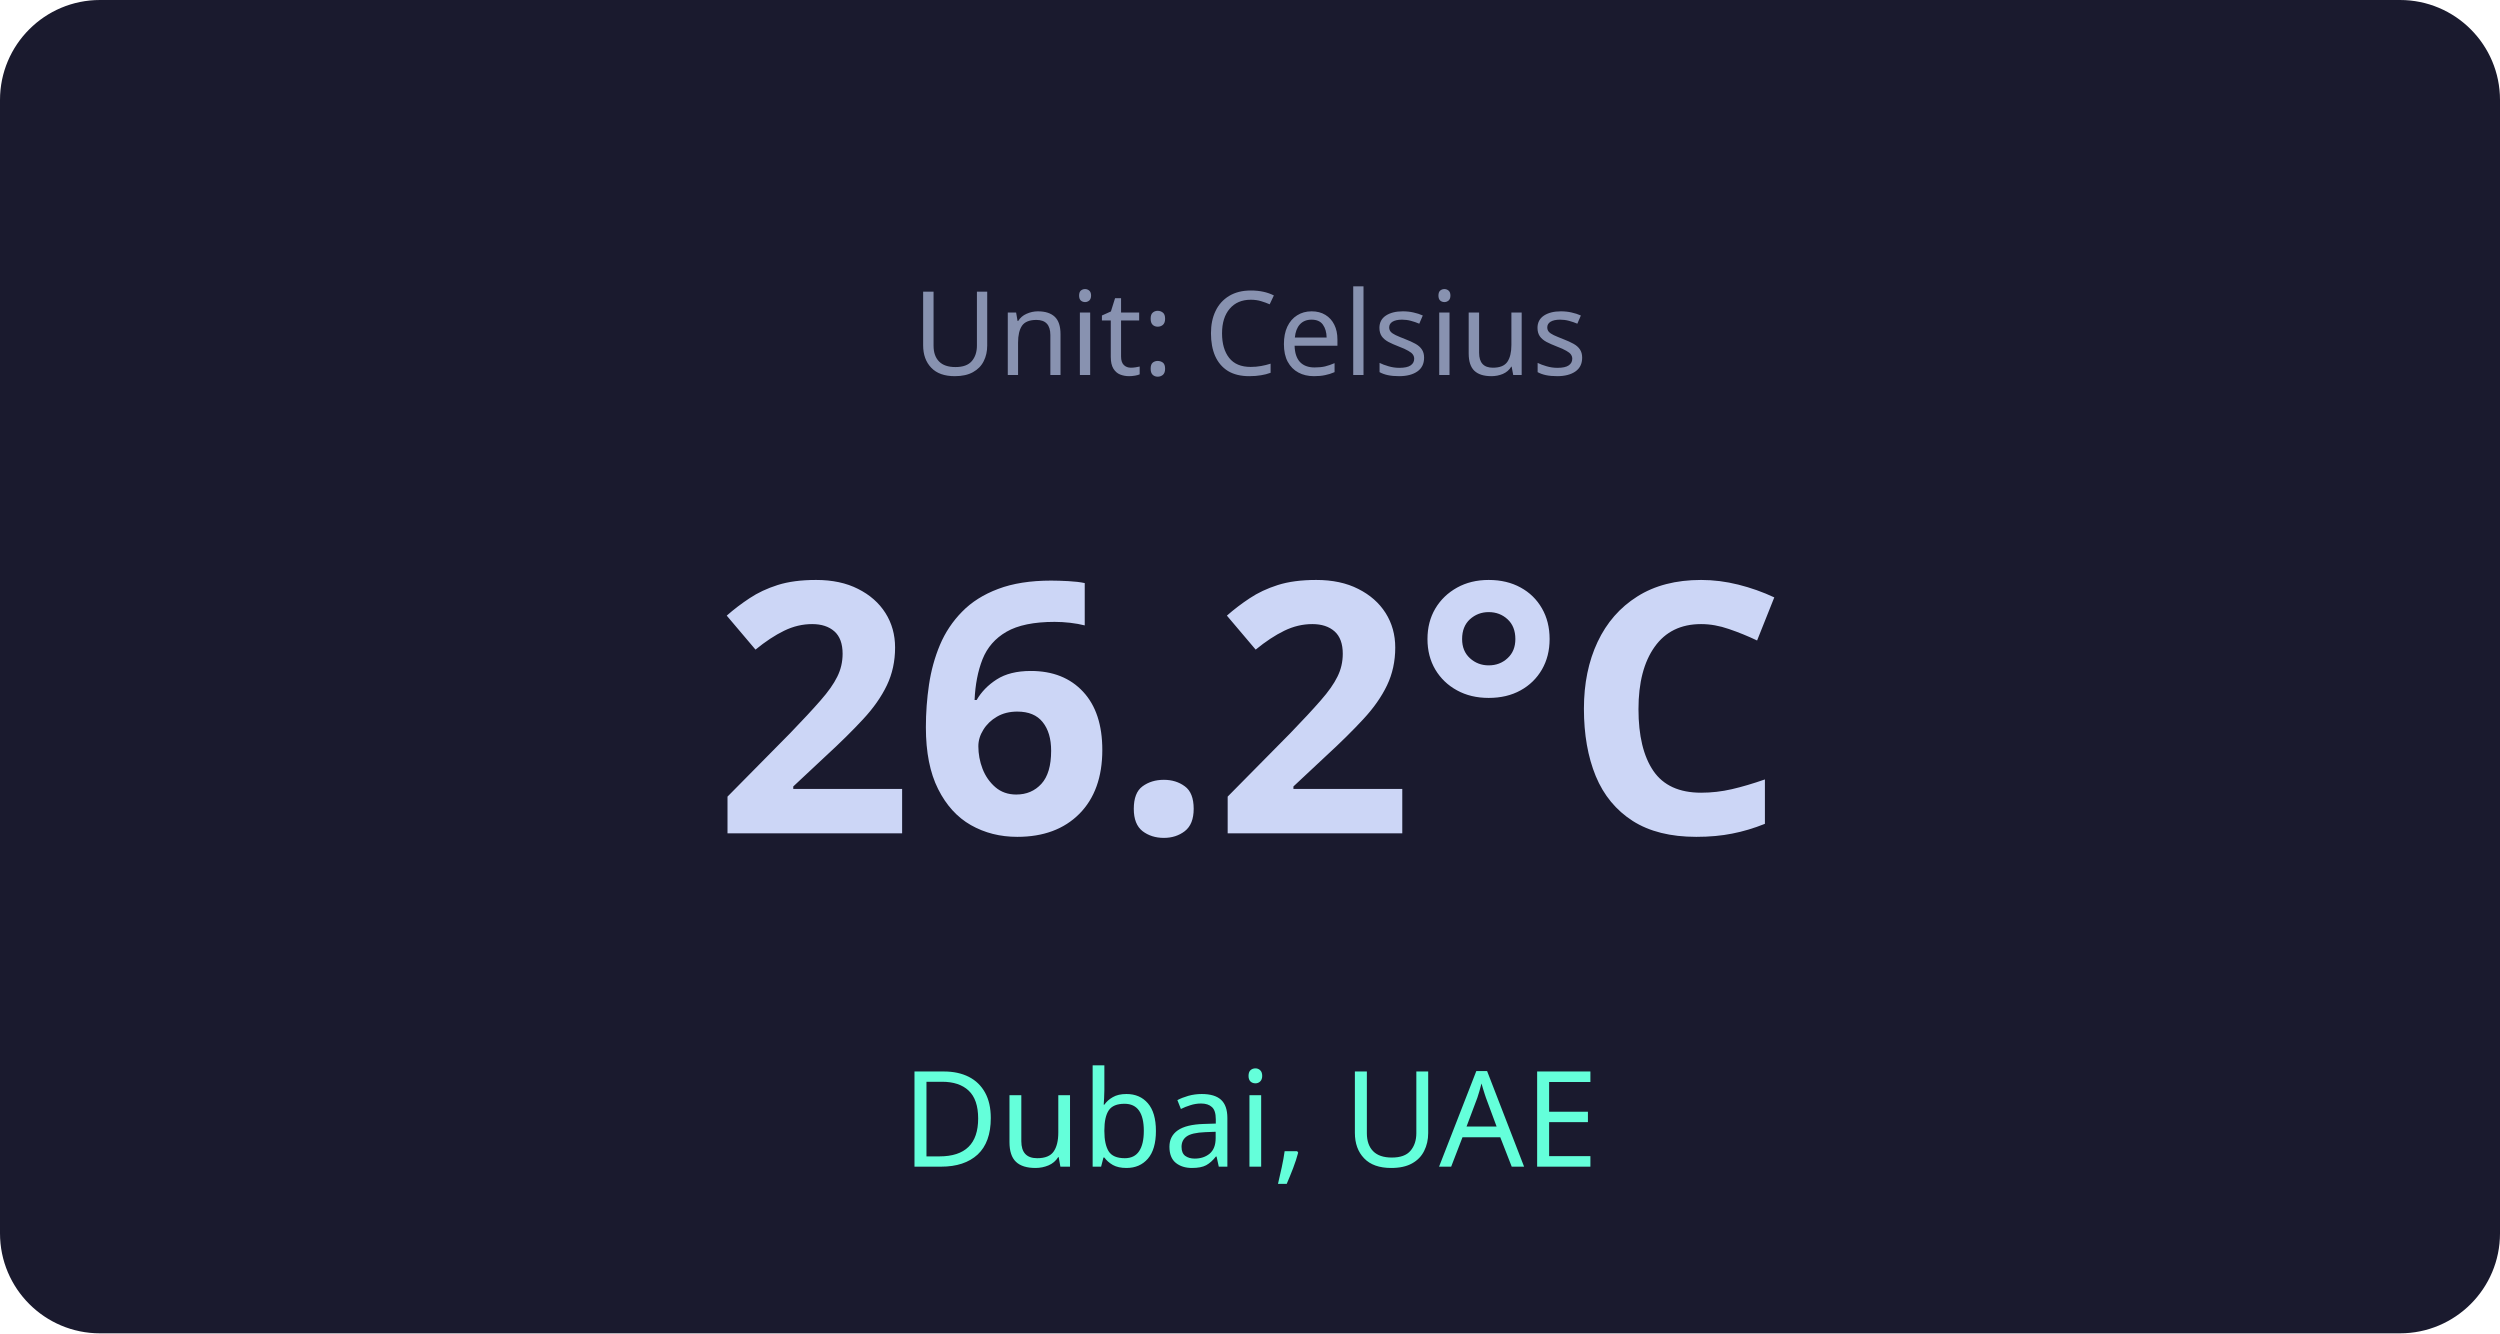
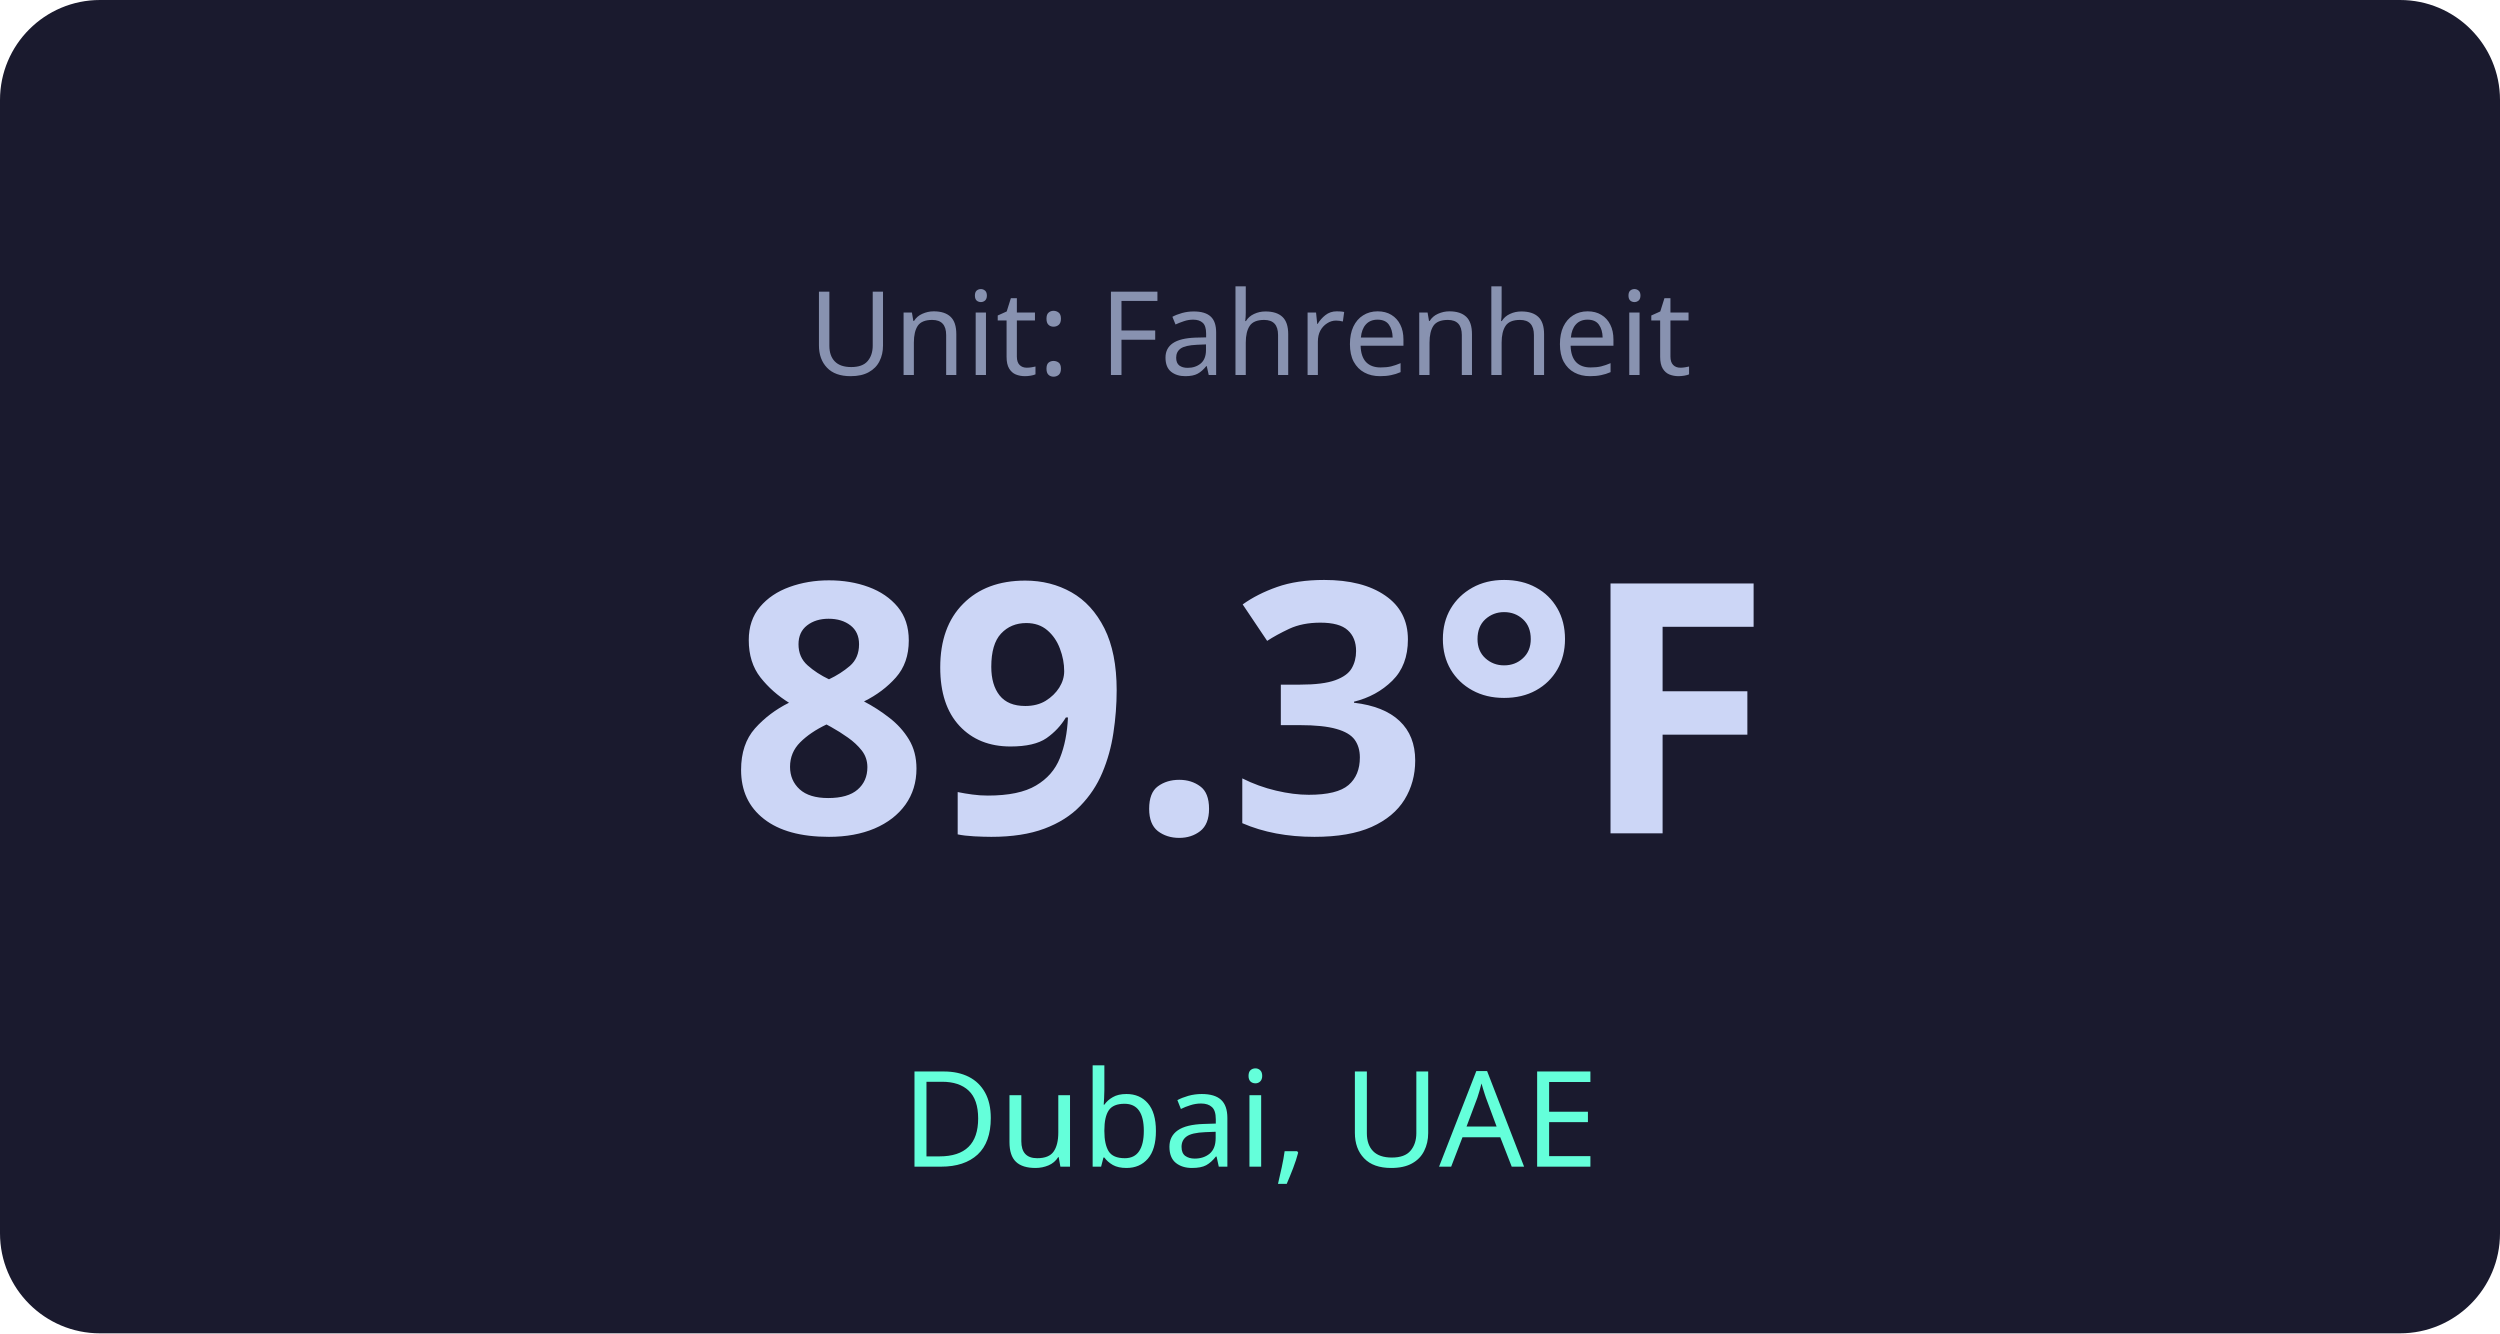
<svg xmlns="http://www.w3.org/2000/svg" viewBox="0 0 300 160" width="300" height="160">
  <rect width="300" height="160" rx="12" fill="#1a1a2e" />
-   <text x="150" y="45" text-anchor="middle" fill="#8892b0" font-family="system-ui" font-size="14">Unit: Celsius</text>
-   <text x="150" y="100" text-anchor="middle" fill="#ccd6f6" font-family="system-ui" font-size="42" font-weight="bold">26.2°C</text>
+   <text x="150" y="45" text-anchor="middle" fill="#8892b0" font-family="system-ui" font-size="14">Unit: Fahrenheit</text>
+   <text x="150" y="100" text-anchor="middle" fill="#ccd6f6" font-family="system-ui" font-size="42" font-weight="bold">89.3°F</text>
  <text x="150" y="140" text-anchor="middle" fill="#64ffda" font-family="system-ui" font-size="16">Dubai, UAE</text>
</svg>
